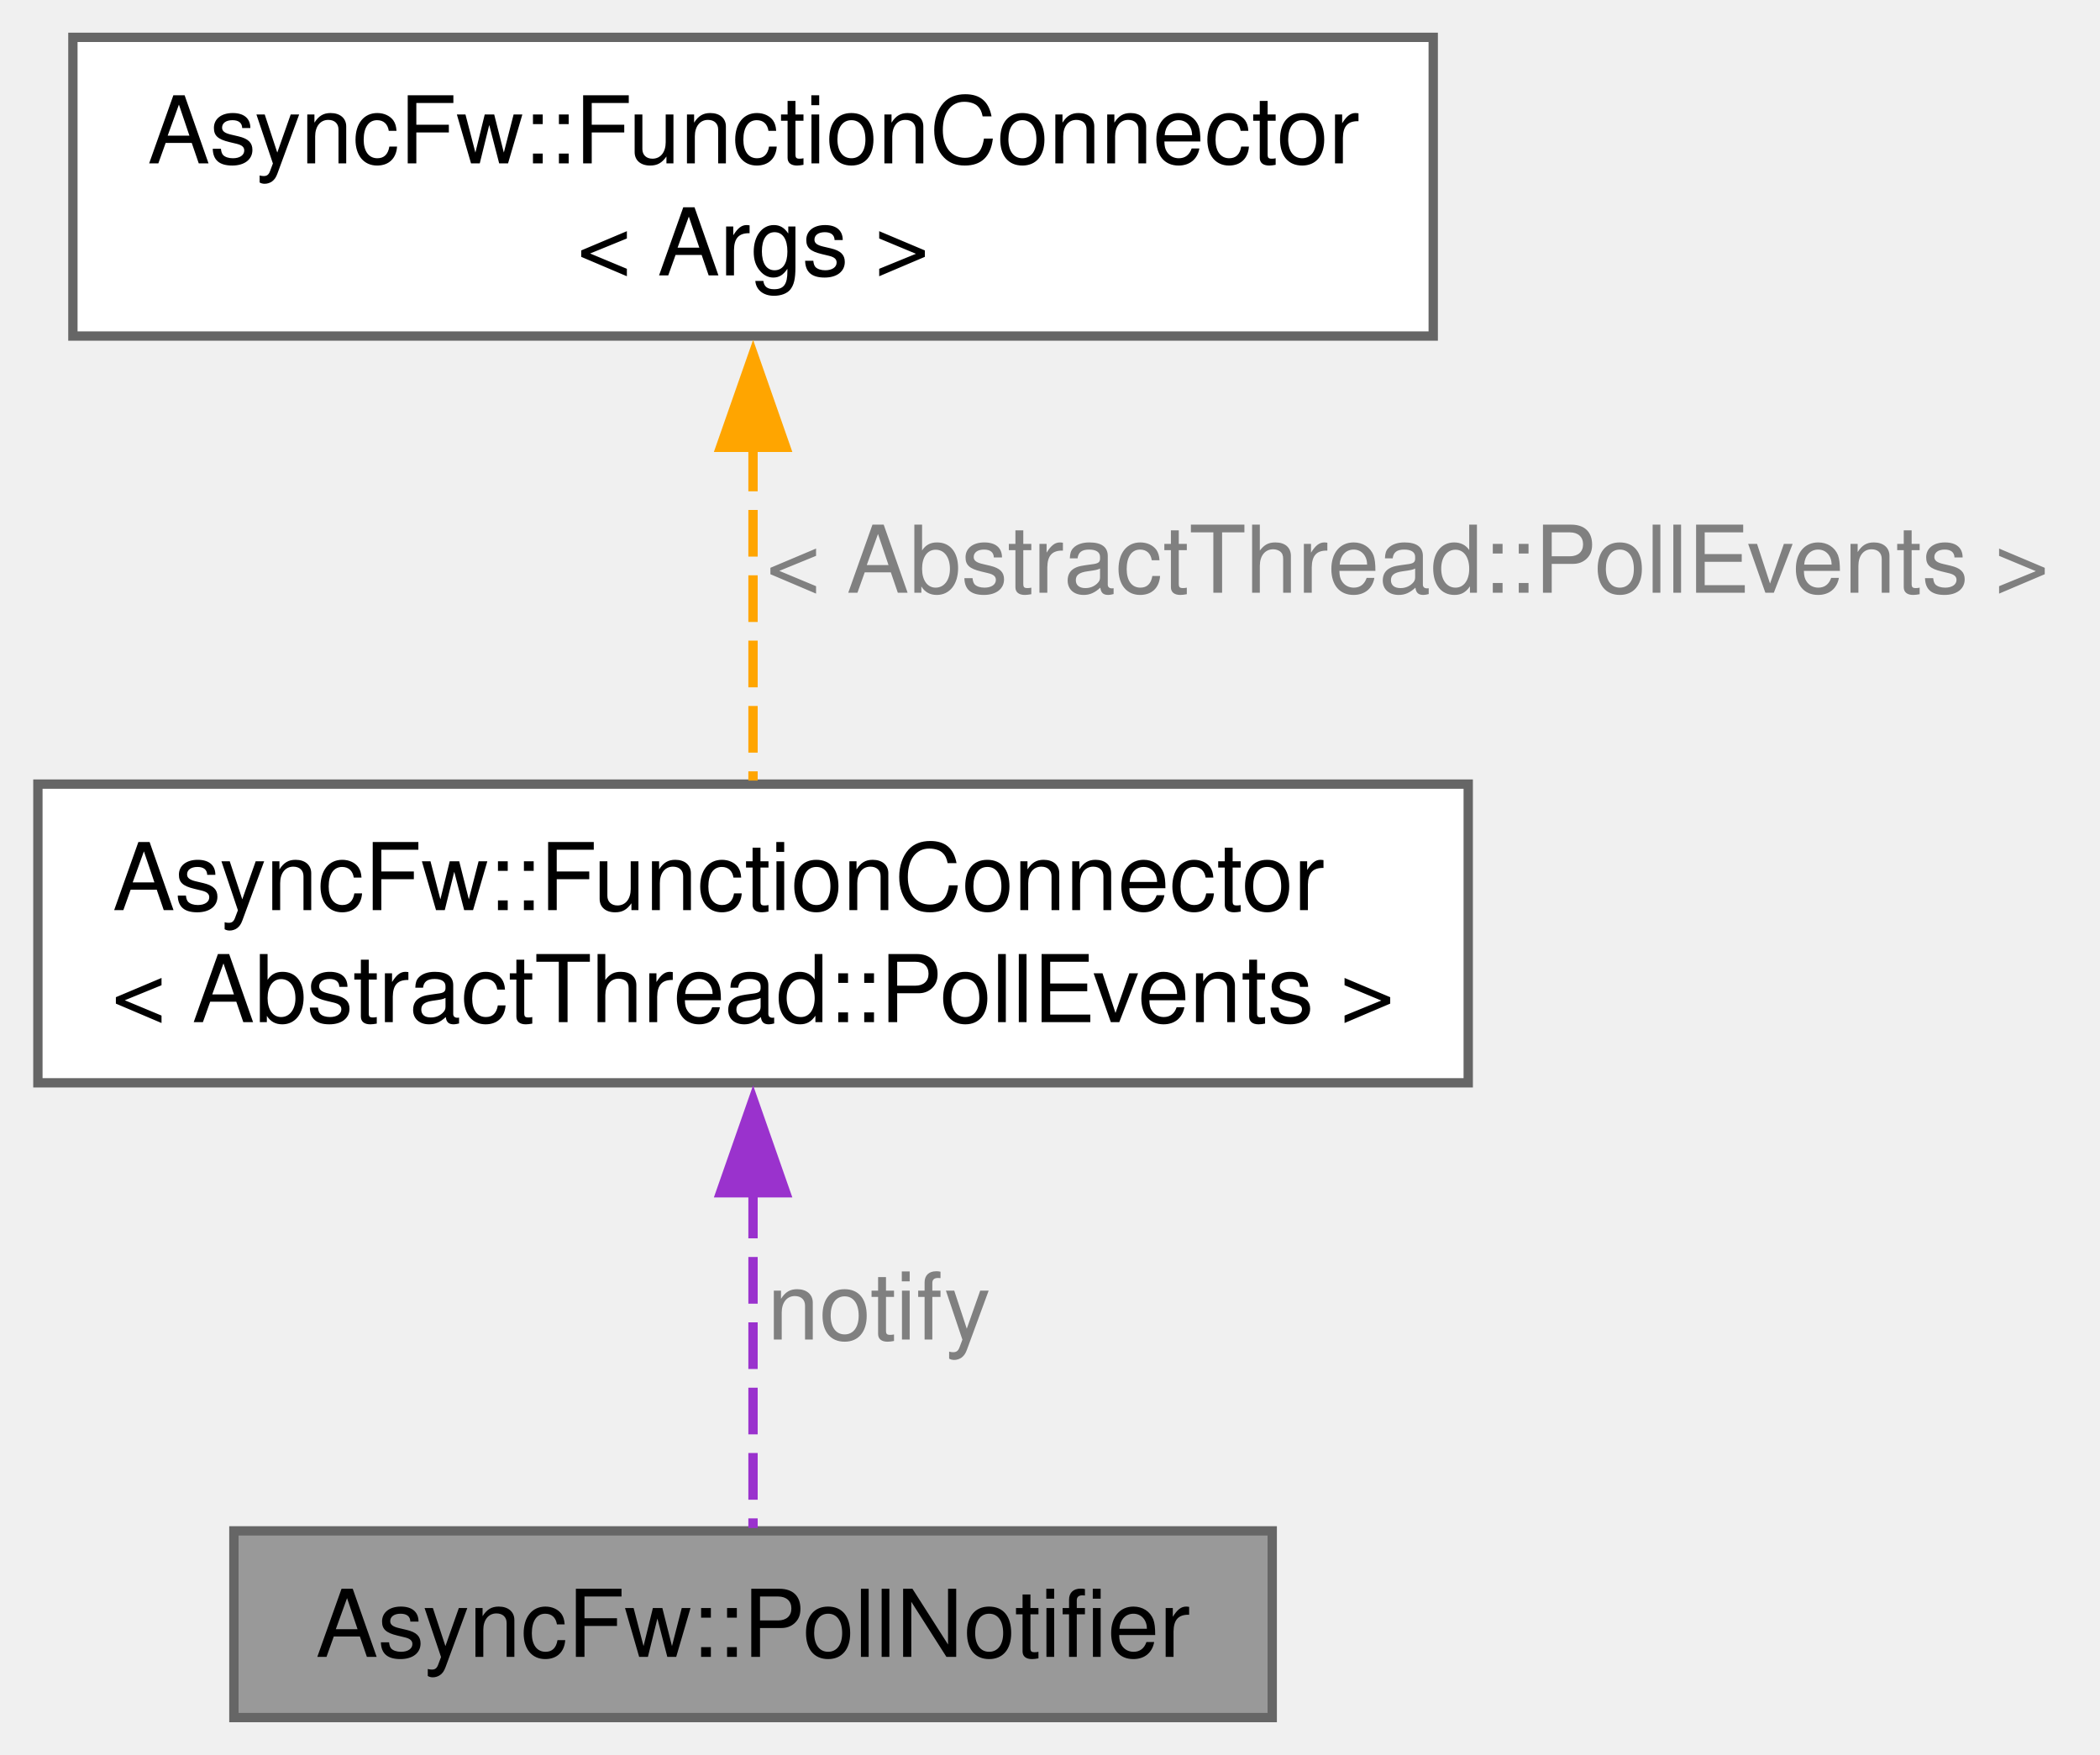
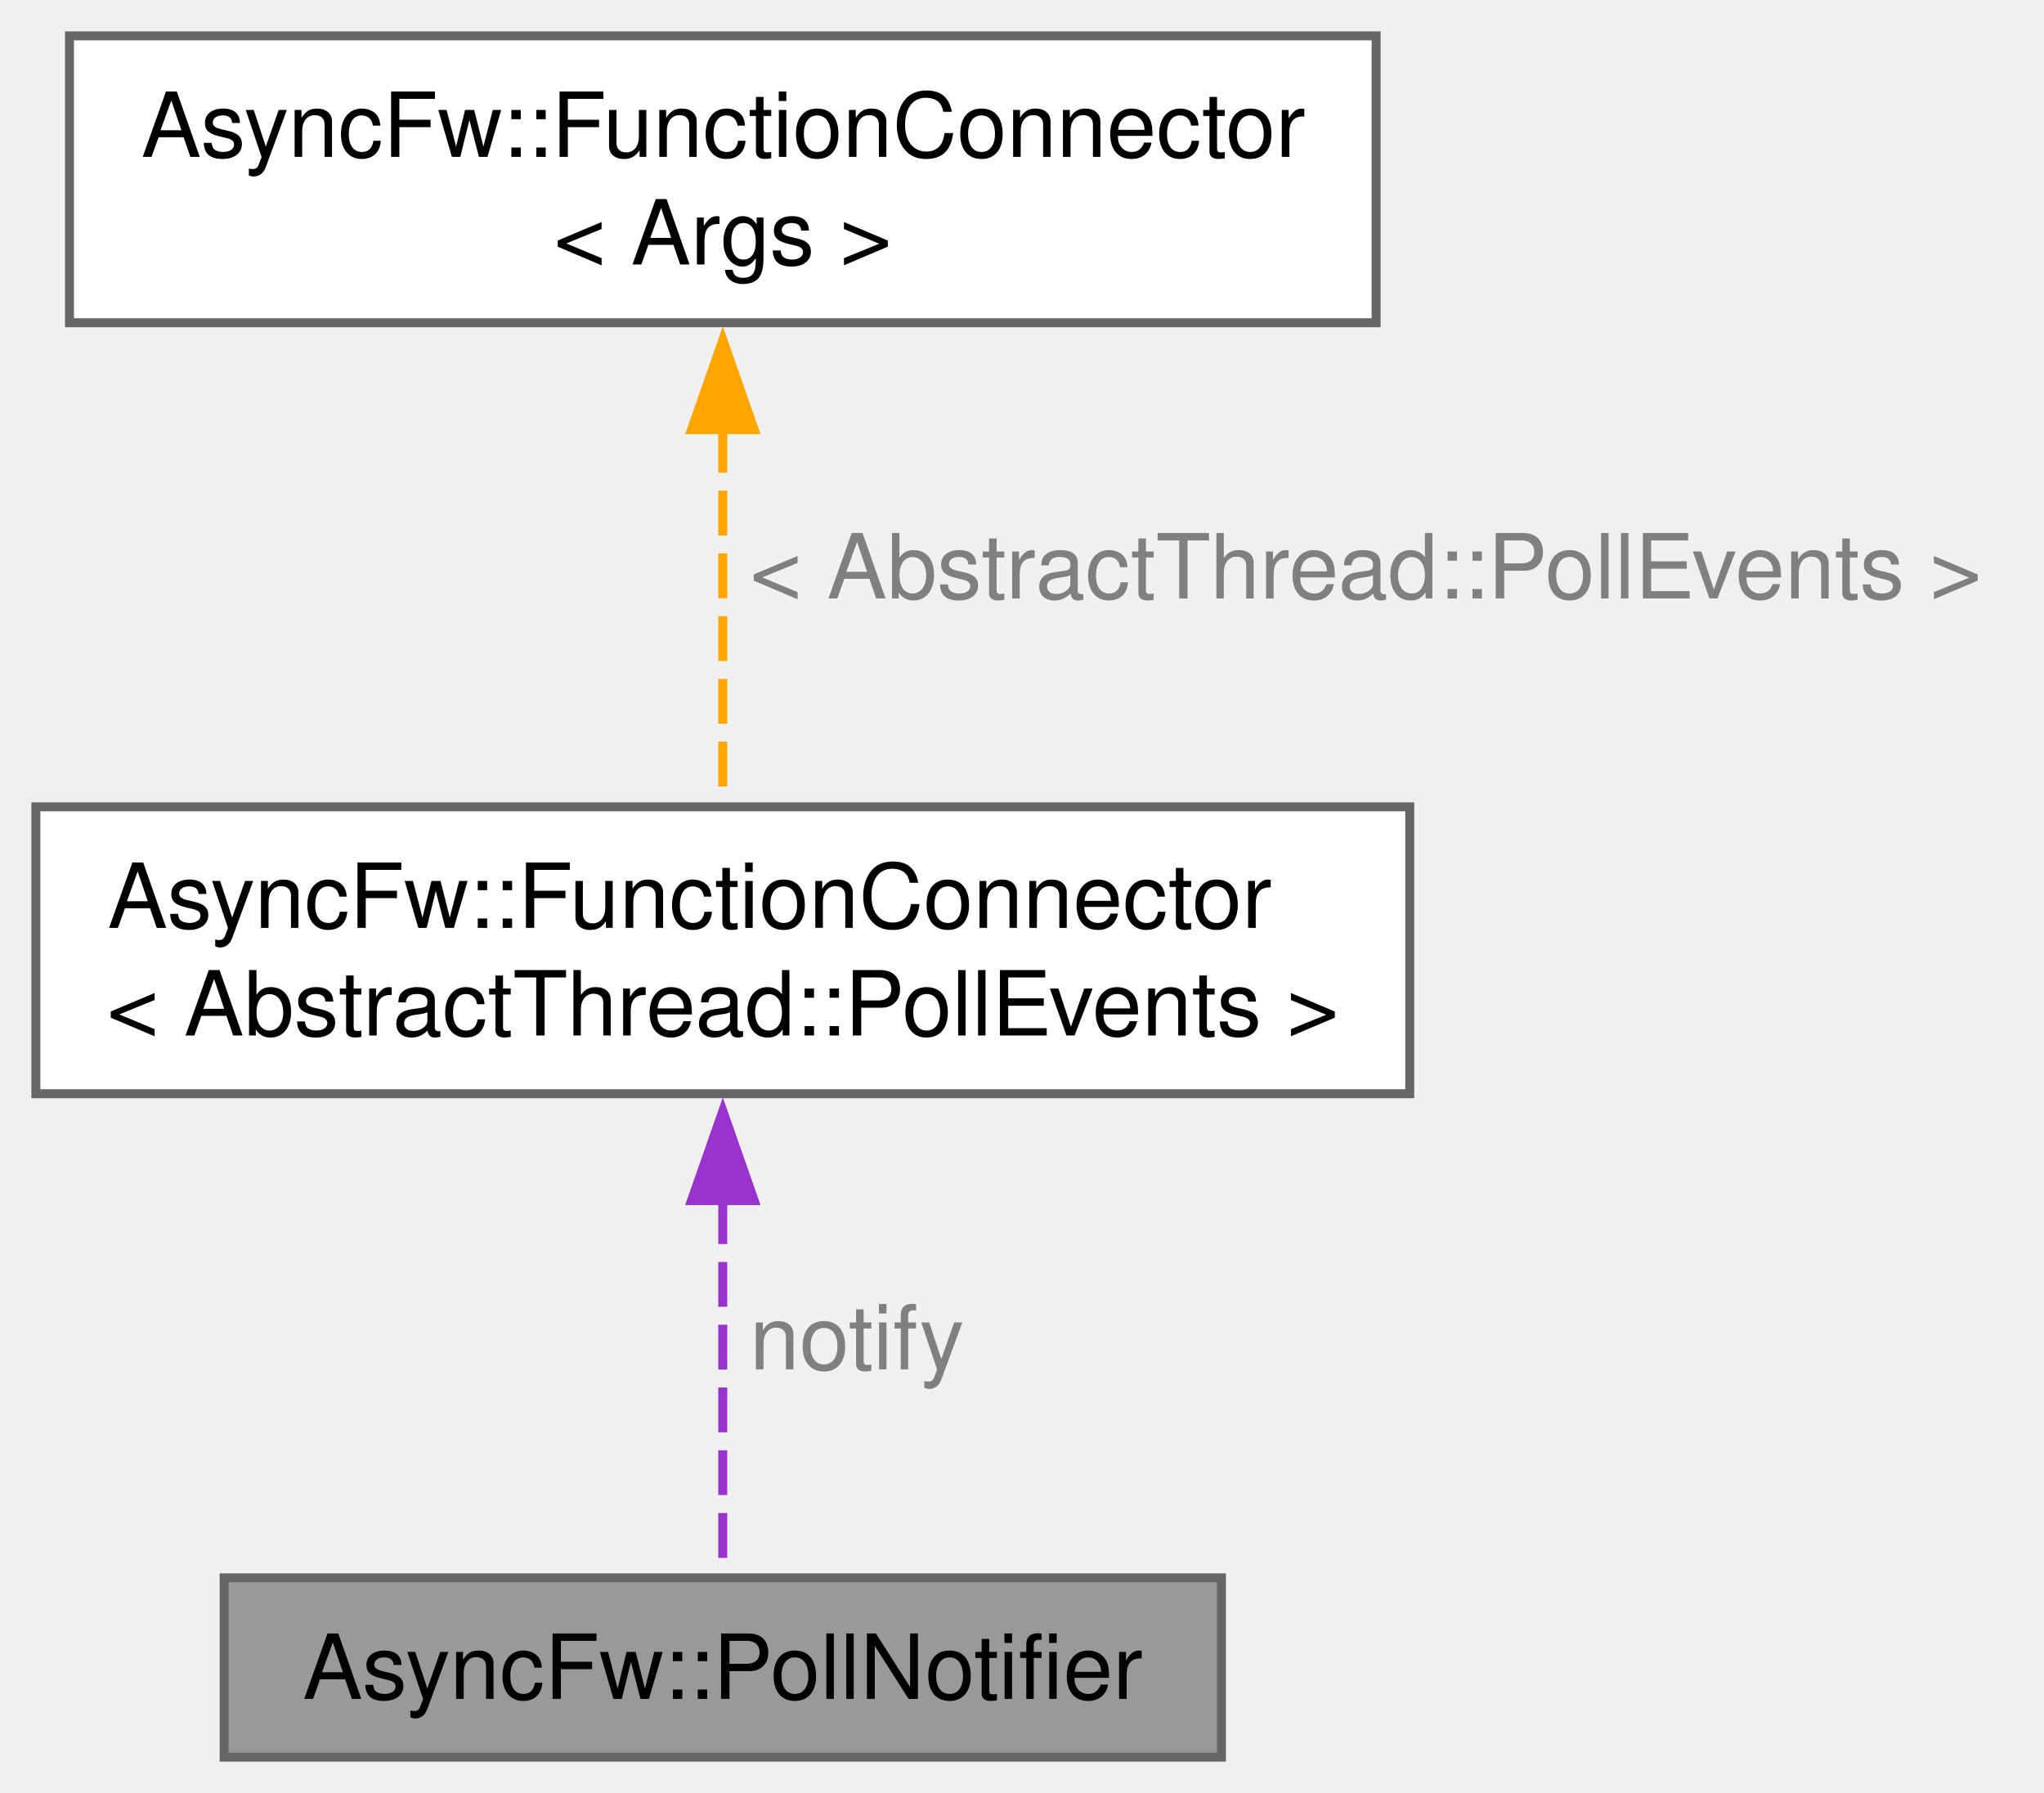
- <svg xmlns="http://www.w3.org/2000/svg" xmlns:xlink="http://www.w3.org/1999/xlink" width="225pt" height="188pt" viewBox="0.00 0.00 224.88 188.00">
-   <g id="graph0" class="graph" transform="scale(1 1) rotate(0) translate(4 184)">
+ <svg xmlns="http://www.w3.org/2000/svg" xmlns:xlink="http://www.w3.org/1999/xlink" width="228pt" height="200pt" viewBox="0.00 0.00 228.00 200.00">
+   <g id="graph0" class="graph" transform="scale(1 1) rotate(0) translate(4 196)">
    <g id="Node000001" class="node">
      <g id="a_Node000001">
        <a xlink:title="The PollNotifier class Example:">
          <polygon fill="#999999" stroke="#666666" points="132.25,-20 21,-20 21,0 132.25,0 132.25,-20" />
-           <text text-anchor="middle" x="76.62" y="-6.5" font-family="Helvetica,sans-Serif" font-size="10.00">AsyncFw::PollNotifier</text>
+           <text xml:space="preserve" text-anchor="middle" x="76.62" y="-6.5" font-family="Helvetica,sans-Serif" font-size="10.00">AsyncFw::PollNotifier</text>
        </a>
      </g>
    </g>
    <g id="Node000002" class="node">
      <g id="a_Node000002">
        <a xlink:href="classAsyncFw_1_1FunctionConnector.html" target="_top" xlink:title=" ">
-           <polygon fill="white" stroke="#666666" points="153.25,-100 0,-100 0,-68 153.25,-68 153.25,-100" />
-           <text text-anchor="start" x="8" y="-86.5" font-family="Helvetica,sans-Serif" font-size="10.00">AsyncFw::FunctionConnector</text>
-           <text text-anchor="middle" x="76.62" y="-74.5" font-family="Helvetica,sans-Serif" font-size="10.00">&lt; AbstractThread::PollEvents &gt;</text>
+           <polygon fill="white" stroke="#666666" points="153.25,-106 0,-106 0,-74 153.25,-74 153.25,-106" />
+           <text xml:space="preserve" text-anchor="start" x="8" y="-92.5" font-family="Helvetica,sans-Serif" font-size="10.00">AsyncFw::FunctionConnector</text>
+           <text xml:space="preserve" text-anchor="middle" x="76.62" y="-80.5" font-family="Helvetica,sans-Serif" font-size="10.00">&lt; AbstractThread::PollEvents &gt;</text>
        </a>
      </g>
    </g>
    <g id="edge1_Node000001_Node000002" class="edge">
      <g id="a_edge1_Node000001_Node000002">
        <a xlink:title=" ">
-           <path fill="none" stroke="#9a32cd" stroke-dasharray="5,2" d="M76.62,-56.34C76.62,-43.7 76.62,-29.41 76.62,-20.31" />
-           <polygon fill="#9a32cd" stroke="#9a32cd" points="73.13,-56.22 76.63,-66.22 80.13,-56.22 73.13,-56.22" />
+           <path fill="none" stroke="#9a32cd" stroke-dasharray="5,2" d="M76.62,-62.23C76.62,-47.77 76.62,-30.81 76.62,-20.49" />
+           <polygon fill="#9a32cd" stroke="#9a32cd" points="73.13,-62.08 76.63,-72.08 80.13,-62.08 73.13,-62.08" />
        </a>
      </g>
-       <text text-anchor="middle" x="90.12" y="-40.5" font-family="Helvetica,sans-Serif" font-size="10.00" fill="grey"> notify</text>
+       <text xml:space="preserve" text-anchor="start" x="79.62" y="-43.25" font-family="Helvetica,sans-Serif" font-size="10.00" fill="grey">notify</text>
    </g>
    <g id="Node000003" class="node">
      <g id="a_Node000003">
        <a xlink:href="classAsyncFw_1_1FunctionConnector.html" target="_top" xlink:title="Provides a thread-safe, publisher-subscriber mechanism to establish sender-to-receivers connections.">
-           <polygon fill="white" stroke="#666666" points="149.5,-180 3.75,-180 3.75,-148 149.5,-148 149.5,-180" />
-           <text text-anchor="start" x="11.75" y="-166.5" font-family="Helvetica,sans-Serif" font-size="10.00">AsyncFw::FunctionConnector</text>
-           <text text-anchor="middle" x="76.62" y="-154.5" font-family="Helvetica,sans-Serif" font-size="10.00">&lt; Args &gt;</text>
+           <polygon fill="white" stroke="#666666" points="149.5,-192 3.75,-192 3.75,-160 149.5,-160 149.5,-192" />
+           <text xml:space="preserve" text-anchor="start" x="11.75" y="-178.5" font-family="Helvetica,sans-Serif" font-size="10.00">AsyncFw::FunctionConnector</text>
+           <text xml:space="preserve" text-anchor="middle" x="76.62" y="-166.5" font-family="Helvetica,sans-Serif" font-size="10.00">&lt; Args &gt;</text>
        </a>
      </g>
    </g>
    <g id="edge2_Node000002_Node000003" class="edge">
      <g id="a_edge2_Node000002_Node000003">
        <a xlink:title=" ">
-           <path fill="none" stroke="orange" stroke-dasharray="5,2" d="M76.62,-136.37C76.62,-124.37 76.62,-110.63 76.62,-100.38" />
-           <polygon fill="orange" stroke="orange" points="73.13,-136.08 76.63,-146.08 80.13,-136.08 73.13,-136.08" />
+           <path fill="none" stroke="orange" stroke-dasharray="5,2" d="M76.62,-148.27C76.62,-134.42 76.62,-118.01 76.62,-106.31" />
+           <polygon fill="orange" stroke="orange" points="73.13,-148.08 76.63,-158.08 80.13,-148.08 73.13,-148.08" />
        </a>
      </g>
-       <text text-anchor="middle" x="146.75" y="-120.5" font-family="Helvetica,sans-Serif" font-size="10.00" fill="grey"> &lt; AbstractThread::PollEvents &gt;</text>
+       <text xml:space="preserve" text-anchor="start" x="79.62" y="-129.25" font-family="Helvetica,sans-Serif" font-size="10.00" fill="grey">&lt; AbstractThread::PollEvents &gt;</text>
    </g>
  </g>
</svg>
